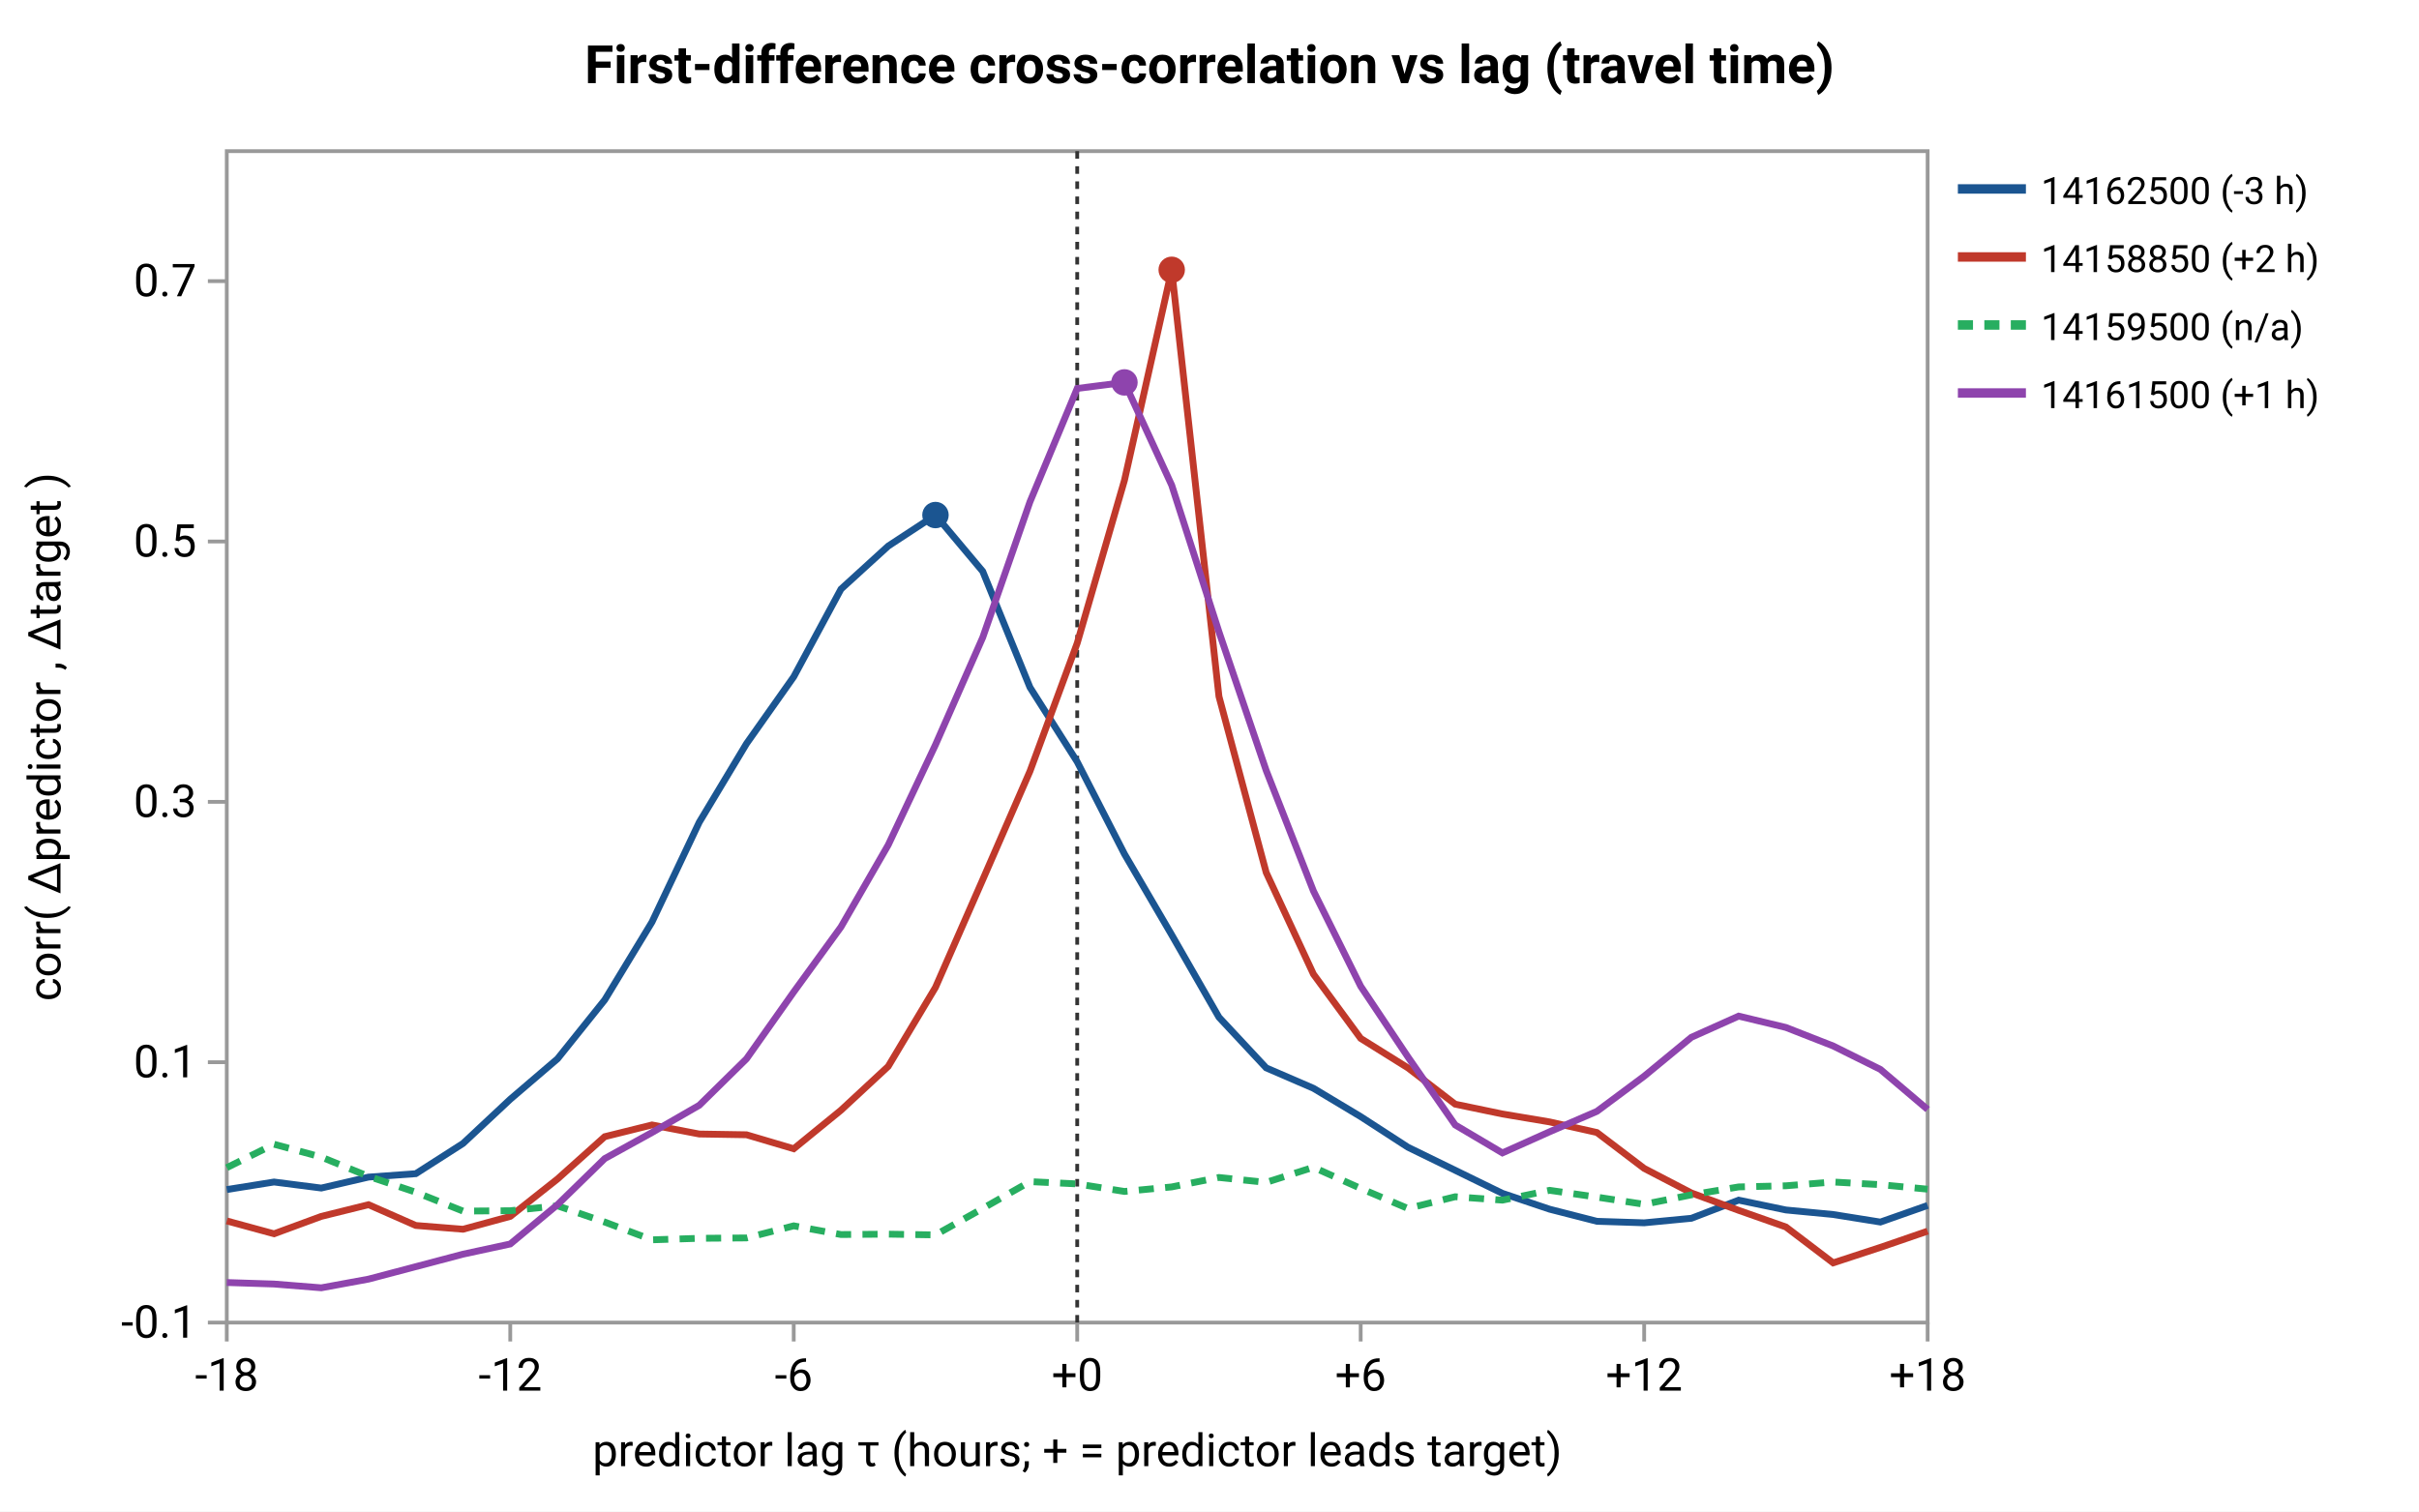
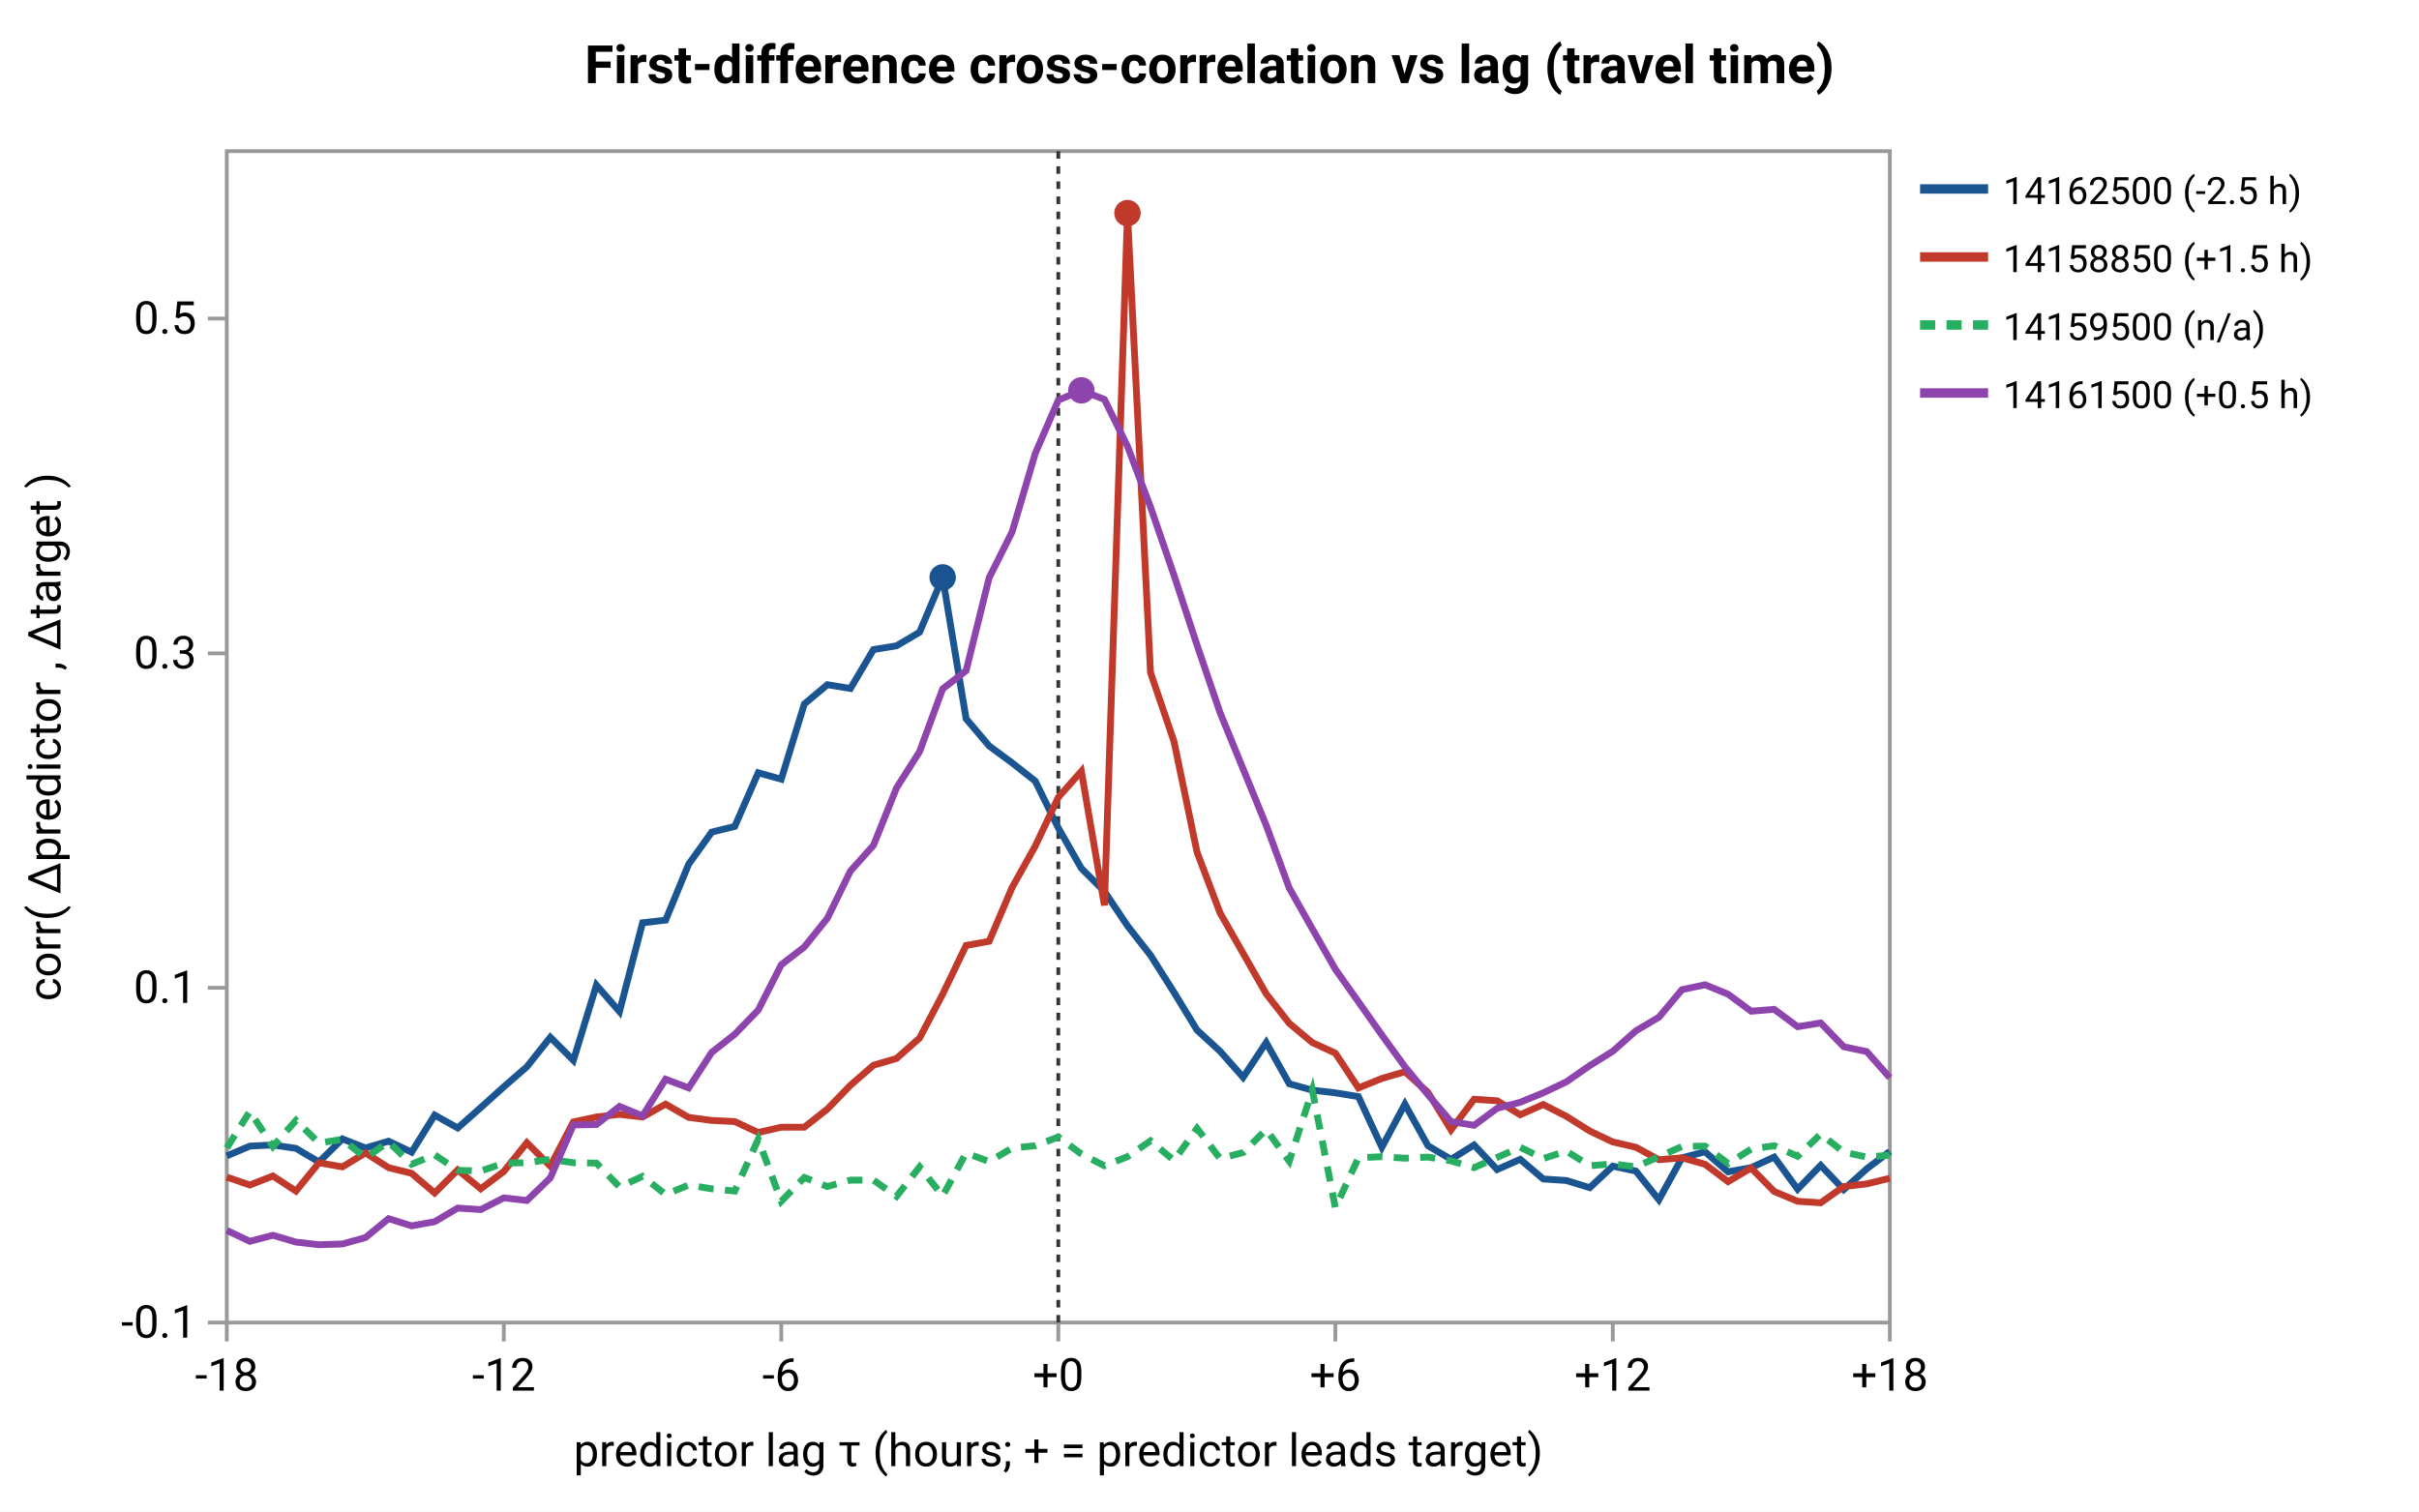
<svg xmlns="http://www.w3.org/2000/svg" width="640" height="400" viewBox="0 0 640 400" font-family="-apple-system,BlinkMacSystemFont,Segoe UI,Roboto,sans-serif" font-size="12">
  <rect x="0" y="0" width="640" height="400" fill="#fff" />
  <text x="320.0" y="22" text-anchor="middle" font-size="14" font-weight="600">First-difference cross-correlation vs lag (travel time)</text>
-   <rect x="60" y="40" width="450" height="310" fill="none" stroke="#999" stroke-width="1" />
+   <rect x="60" y="40" width="440" height="310" fill="none" stroke="#999" stroke-width="1" />
  <line x1="60.0" y1="350" x2="60.0" y2="355" stroke="#999" />
  <text x="60.0" y="368" text-anchor="middle">-18</text>
-   <line x1="135.0" y1="350" x2="135.0" y2="355" stroke="#999" />
-   <text x="135.0" y="368" text-anchor="middle">-12</text>
-   <line x1="210.0" y1="350" x2="210.0" y2="355" stroke="#999" />
-   <text x="210.0" y="368" text-anchor="middle">-6</text>
-   <line x1="285.0" y1="350" x2="285.0" y2="355" stroke="#999" />
-   <text x="285.0" y="368" text-anchor="middle">+0</text>
-   <line x1="360.0" y1="350" x2="360.0" y2="355" stroke="#999" />
-   <text x="360.0" y="368" text-anchor="middle">+6</text>
-   <line x1="435.0" y1="350" x2="435.0" y2="355" stroke="#999" />
-   <text x="435.0" y="368" text-anchor="middle">+12</text>
-   <line x1="510.0" y1="350" x2="510.0" y2="355" stroke="#999" />
-   <text x="510.0" y="368" text-anchor="middle">+18</text>
+   <line x1="133.3" y1="350" x2="133.3" y2="355" stroke="#999" />
+   <text x="133.3" y="368" text-anchor="middle">-12</text>
+   <line x1="206.7" y1="350" x2="206.7" y2="355" stroke="#999" />
+   <text x="206.7" y="368" text-anchor="middle">-6</text>
+   <line x1="280.0" y1="350" x2="280.0" y2="355" stroke="#999" />
+   <text x="280.0" y="368" text-anchor="middle">+0</text>
+   <line x1="353.3" y1="350" x2="353.3" y2="355" stroke="#999" />
+   <text x="353.3" y="368" text-anchor="middle">+6</text>
+   <line x1="426.7" y1="350" x2="426.7" y2="355" stroke="#999" />
+   <text x="426.7" y="368" text-anchor="middle">+12</text>
+   <line x1="500.0" y1="350" x2="500.0" y2="355" stroke="#999" />
+   <text x="500.0" y="368" text-anchor="middle">+18</text>
  <line x1="55" y1="350.0" x2="60" y2="350.0" stroke="#999" />
  <text x="52" y="354.0" text-anchor="end">-0.1</text>
-   <line x1="55" y1="281.1" x2="60" y2="281.1" stroke="#999" />
-   <text x="52" y="285.1" text-anchor="end">0.1</text>
-   <line x1="55" y1="212.2" x2="60" y2="212.2" stroke="#999" />
-   <text x="52" y="216.2" text-anchor="end">0.3</text>
-   <line x1="55" y1="143.3" x2="60" y2="143.3" stroke="#999" />
-   <text x="52" y="147.3" text-anchor="end">0.5</text>
-   <line x1="55" y1="74.4" x2="60" y2="74.4" stroke="#999" />
-   <text x="52" y="78.4" text-anchor="end">0.7</text>
-   <line x1="285.0" y1="40" x2="285.0" y2="350" stroke="#333" stroke-width="1" stroke-dasharray="2,2" />
-   <polyline points="60.0,314.8 72.5,312.8 85.0,314.4 97.5,311.5 110.0,310.6 122.5,302.6 135.0,290.9 147.5,280.2 160.0,264.6 172.5,244.0 185.0,217.6 197.5,196.8 210.0,179.1 222.5,155.9 235.0,144.5 247.5,136.3 260.0,151.2 272.5,181.9 285.0,201.6 297.5,226.0 310.0,247.4 322.5,269.2 335.0,282.6 347.5,288.0 360.0,295.5 372.5,303.6 385.0,309.7 397.5,315.8 410.0,320.0 422.5,323.2 435.0,323.6 447.5,322.4 460.0,317.6 472.5,320.2 485.0,321.4 497.5,323.4 510.0,319.0" fill="none" stroke="#1b5591" stroke-width="1.8" />
-   <circle cx="247.5" cy="136.3" r="3.5" fill="#1b5591" />
-   <line x1="518" y1="50" x2="536" y2="50" stroke="#1b5591" stroke-width="2.5" />
-   <text x="540" y="54" font-size="10">14162500 (-3 h)</text>
-   <polyline points="60.0,323.1 72.5,326.5 85.0,321.9 97.5,318.8 110.0,324.3 122.5,325.3 135.0,321.9 147.5,312.0 160.0,300.8 172.5,297.7 185.0,300.1 197.5,300.3 210.0,304.0 222.5,293.8 235.0,282.2 247.5,261.3 260.0,232.8 272.5,204.1 285.0,170.2 297.5,127.1 310.0,71.4 322.5,184.3 335.0,230.9 347.5,257.8 360.0,274.8 372.5,282.6 385.0,292.2 397.5,294.8 410.0,296.9 422.5,299.7 435.0,309.2 447.5,315.7 460.0,320.3 472.5,324.7 485.0,334.2 497.5,330.1 510.0,325.8" fill="none" stroke="#c0392b" stroke-width="1.8" />
-   <circle cx="310.0" cy="71.4" r="3.5" fill="#c0392b" />
-   <line x1="518" y1="68" x2="536" y2="68" stroke="#c0392b" stroke-width="2.5" />
-   <text x="540" y="72" font-size="10">14158850 (+2 h)</text>
-   <polyline points="60.0,309.0 72.5,302.8 85.0,306.2 97.5,311.3 110.0,315.5 122.5,320.5 135.0,320.4 147.5,319.1 160.0,323.4 172.5,328.1 185.0,327.7 197.5,327.6 210.0,324.4 222.5,326.7 235.0,326.6 247.5,326.8 260.0,319.8 272.5,312.7 285.0,313.3 297.5,315.3 310.0,314.1 322.5,311.6 335.0,312.9 347.5,308.9 360.0,314.5 372.5,319.8 385.0,316.7 397.5,317.6 410.0,315.0 422.5,316.8 435.0,318.7 447.5,316.2 460.0,314.1 472.5,313.8 485.0,312.8 497.5,313.5 510.0,314.7" fill="none" stroke="#27ae60" stroke-width="1.8" stroke-dasharray="4,3" />
-   <line x1="518" y1="86" x2="536" y2="86" stroke="#27ae60" stroke-width="2.5" stroke-dasharray="4,3" />
-   <text x="540" y="90" font-size="10">14159500 (n/a)</text>
-   <polyline points="60.0,339.4 72.5,339.8 85.0,340.8 97.5,338.5 110.0,335.2 122.5,331.9 135.0,329.2 147.5,318.8 160.0,306.6 172.5,299.7 185.0,292.5 197.5,280.2 210.0,262.5 222.5,245.3 235.0,223.6 247.5,197.1 260.0,168.7 272.5,132.8 285.0,102.8 297.5,101.2 310.0,128.4 322.5,167.2 335.0,203.9 347.5,235.8 360.0,261.0 372.5,279.7 385.0,297.7 397.5,305.1 410.0,299.5 422.5,294.1 435.0,284.8 447.5,274.5 460.0,268.9 472.5,271.9 485.0,276.8 497.5,283.0 510.0,293.6" fill="none" stroke="#8e44ad" stroke-width="1.8" />
-   <circle cx="297.5" cy="101.2" r="3.5" fill="#8e44ad" />
-   <line x1="518" y1="104" x2="536" y2="104" stroke="#8e44ad" stroke-width="2.5" />
-   <text x="540" y="108" font-size="10">14161500 (+1 h)</text>
-   <text x="285.0" y="388" text-anchor="middle">predictor lag τ (hours; + = predictor leads target)</text>
+   <line x1="55" y1="261.4" x2="60" y2="261.4" stroke="#999" />
+   <text x="52" y="265.4" text-anchor="end">0.1</text>
+   <line x1="55" y1="172.9" x2="60" y2="172.9" stroke="#999" />
+   <text x="52" y="176.9" text-anchor="end">0.3</text>
+   <line x1="55" y1="84.3" x2="60" y2="84.3" stroke="#999" />
+   <text x="52" y="88.3" text-anchor="end">0.5</text>
+   <line x1="280.0" y1="40" x2="280.0" y2="350" stroke="#333" stroke-width="1" stroke-dasharray="2,2" />
+   <polyline points="60.0,305.9 66.1,303.3 72.2,303.0 78.3,303.9 84.4,307.5 90.6,301.4 96.7,303.8 102.8,302.0 108.9,304.9 115.0,295.1 121.1,298.5 127.2,293.1 133.3,287.6 139.4,282.3 145.6,274.5 151.7,280.6 157.8,260.7 163.9,267.7 170.0,244.2 176.1,243.5 182.2,228.7 188.3,220.2 194.4,218.7 200.6,204.5 206.7,206.2 212.8,186.3 218.9,181.2 225.0,182.2 231.1,171.9 237.2,170.9 243.3,167.3 249.4,152.8 255.6,190.2 261.7,197.4 267.8,201.9 273.9,206.7 280.0,219.1 286.1,229.8 292.2,235.9 298.3,245.0 304.4,252.8 310.6,262.6 316.7,272.6 322.8,278.2 328.9,285.1 335.0,275.9 341.1,286.8 347.2,288.5 353.3,289.2 359.4,290.2 365.6,303.6 371.7,292.2 377.8,303.2 383.9,306.8 390.0,303.0 396.1,309.5 402.2,306.8 408.3,312.0 414.4,312.4 420.6,314.3 426.7,308.6 432.8,309.9 438.9,317.5 445.0,306.4 451.1,304.8 457.2,310.1 463.3,309.0 469.4,306.2 475.6,314.7 481.7,308.4 487.8,314.8 493.9,309.3 500.0,304.7" fill="none" stroke="#1b5591" stroke-width="1.8" />
+   <circle cx="249.4" cy="152.8" r="3.5" fill="#1b5591" />
+   <line x1="508" y1="50" x2="526" y2="50" stroke="#1b5591" stroke-width="2.5" />
+   <text x="530" y="54" font-size="10">14162500 (-2.5 h)</text>
+   <polyline points="60.0,311.5 66.1,313.6 72.2,311.2 78.3,315.2 84.4,307.7 90.6,308.8 96.7,305.1 102.8,309.0 108.9,310.5 115.0,315.7 121.1,309.6 127.2,314.6 133.3,310.0 139.4,302.4 145.6,308.6 151.7,296.9 157.8,295.6 163.9,294.9 170.0,295.6 176.1,292.2 182.2,295.7 188.3,296.5 194.4,296.8 200.6,299.7 206.7,298.3 212.8,298.3 218.9,293.5 225.0,287.2 231.1,281.9 237.2,280.1 243.3,274.7 249.4,263.1 255.6,250.2 261.7,249.1 267.8,234.8 273.9,223.9 280.0,211.0 286.1,204.1 292.2,239.6 298.3,56.4 304.4,178.0 310.6,196.2 316.7,225.5 322.8,241.6 328.9,252.3 335.0,263.0 341.1,270.8 347.2,275.9 353.3,278.7 359.4,287.9 365.6,285.4 371.7,283.6 377.8,289.1 383.9,299.0 390.0,290.9 396.1,291.3 402.2,295.0 408.3,292.3 414.4,295.4 420.6,299.3 426.7,302.2 432.8,303.6 438.9,306.9 445.0,306.4 451.1,308.1 457.2,312.7 463.3,309.1 469.4,315.3 475.6,317.9 481.7,318.3 487.8,314.0 493.9,313.3 500.0,311.8" fill="none" stroke="#c0392b" stroke-width="1.8" />
+   <circle cx="298.3" cy="56.4" r="3.5" fill="#c0392b" />
+   <line x1="508" y1="68" x2="526" y2="68" stroke="#c0392b" stroke-width="2.5" />
+   <text x="530" y="72" font-size="10">14158850 (+1.5 h)</text>
+   <polyline points="60.0,303.8 66.1,294.1 72.2,303.4 78.3,296.5 84.4,302.5 90.6,301.5 96.7,306.4 102.8,302.2 108.9,308.1 115.0,305.6 121.1,309.7 127.2,309.9 133.3,307.8 139.4,307.7 145.6,306.8 151.7,307.7 157.8,307.8 163.9,314.1 170.0,311.3 176.1,316.1 182.2,313.6 188.3,314.6 194.4,315.2 200.6,301.5 206.7,317.9 212.8,311.6 218.9,314.0 225.0,312.3 231.1,312.3 237.2,316.6 243.3,308.8 249.4,316.5 255.6,305.1 261.7,307.4 267.8,303.8 273.9,303.2 280.0,300.9 286.1,305.4 292.2,308.5 298.3,306.1 304.4,301.9 310.6,307.1 316.7,298.6 322.8,306.6 328.9,305.0 335.0,298.9 341.1,307.3 347.2,288.5 353.3,319.6 359.4,306.4 365.6,306.1 371.7,306.5 377.8,306.2 383.9,307.2 390.0,309.0 396.1,306.3 402.2,303.6 408.3,306.6 414.4,304.6 420.6,308.5 426.7,308.0 432.8,308.8 438.9,306.1 445.0,303.4 451.1,303.3 457.2,307.9 463.3,304.1 469.4,303.2 475.6,306.0 481.7,300.1 487.8,304.9 493.9,306.2 500.0,305.7" fill="none" stroke="#27ae60" stroke-width="1.8" stroke-dasharray="4,3" />
+   <line x1="508" y1="86" x2="526" y2="86" stroke="#27ae60" stroke-width="2.5" stroke-dasharray="4,3" />
+   <text x="530" y="90" font-size="10">14159500 (n/a)</text>
+   <polyline points="60.0,325.6 66.1,328.5 72.2,326.9 78.3,328.7 84.4,329.4 90.6,329.2 96.7,327.5 102.8,322.5 108.9,324.4 115.0,323.3 121.1,319.7 127.2,320.1 133.3,317.0 139.4,317.7 145.6,311.7 151.7,297.7 157.8,297.6 163.9,292.8 170.0,295.3 176.1,285.6 182.2,287.9 188.3,278.5 194.4,273.7 200.6,267.3 206.7,255.3 212.8,250.6 218.9,243.0 225.0,230.5 231.1,223.7 237.2,208.5 243.3,198.9 249.4,182.3 255.6,177.5 261.7,152.9 267.8,140.7 273.9,120.0 280.0,105.9 286.1,103.3 292.2,105.7 298.3,118.1 304.4,134.2 310.6,152.2 316.7,170.7 322.8,188.6 328.9,203.5 335.0,218.4 341.1,235.0 347.2,245.8 353.3,256.5 359.4,265.1 365.6,273.9 371.7,282.3 377.8,289.7 383.9,296.8 390.0,297.8 396.1,293.3 402.2,291.7 408.3,289.2 414.4,286.3 420.6,282.0 426.7,278.2 432.8,272.8 438.9,269.2 445.0,261.9 451.1,260.6 457.2,263.1 463.3,267.6 469.4,267.1 475.6,271.7 481.7,270.7 487.8,277.0 493.9,278.3 500.0,285.2" fill="none" stroke="#8e44ad" stroke-width="1.8" />
+   <circle cx="286.1" cy="103.3" r="3.5" fill="#8e44ad" />
+   <line x1="508" y1="104" x2="526" y2="104" stroke="#8e44ad" stroke-width="2.5" />
+   <text x="530" y="108" font-size="10">14161500 (+0.5 h)</text>
+   <text x="280.0" y="388" text-anchor="middle">predictor lag τ (hours; + = predictor leads target)</text>
  <text x="16" y="195.0" text-anchor="middle" transform="rotate(-90 16 195.0)">corr( Δpredictor , Δtarget )</text>
</svg>
